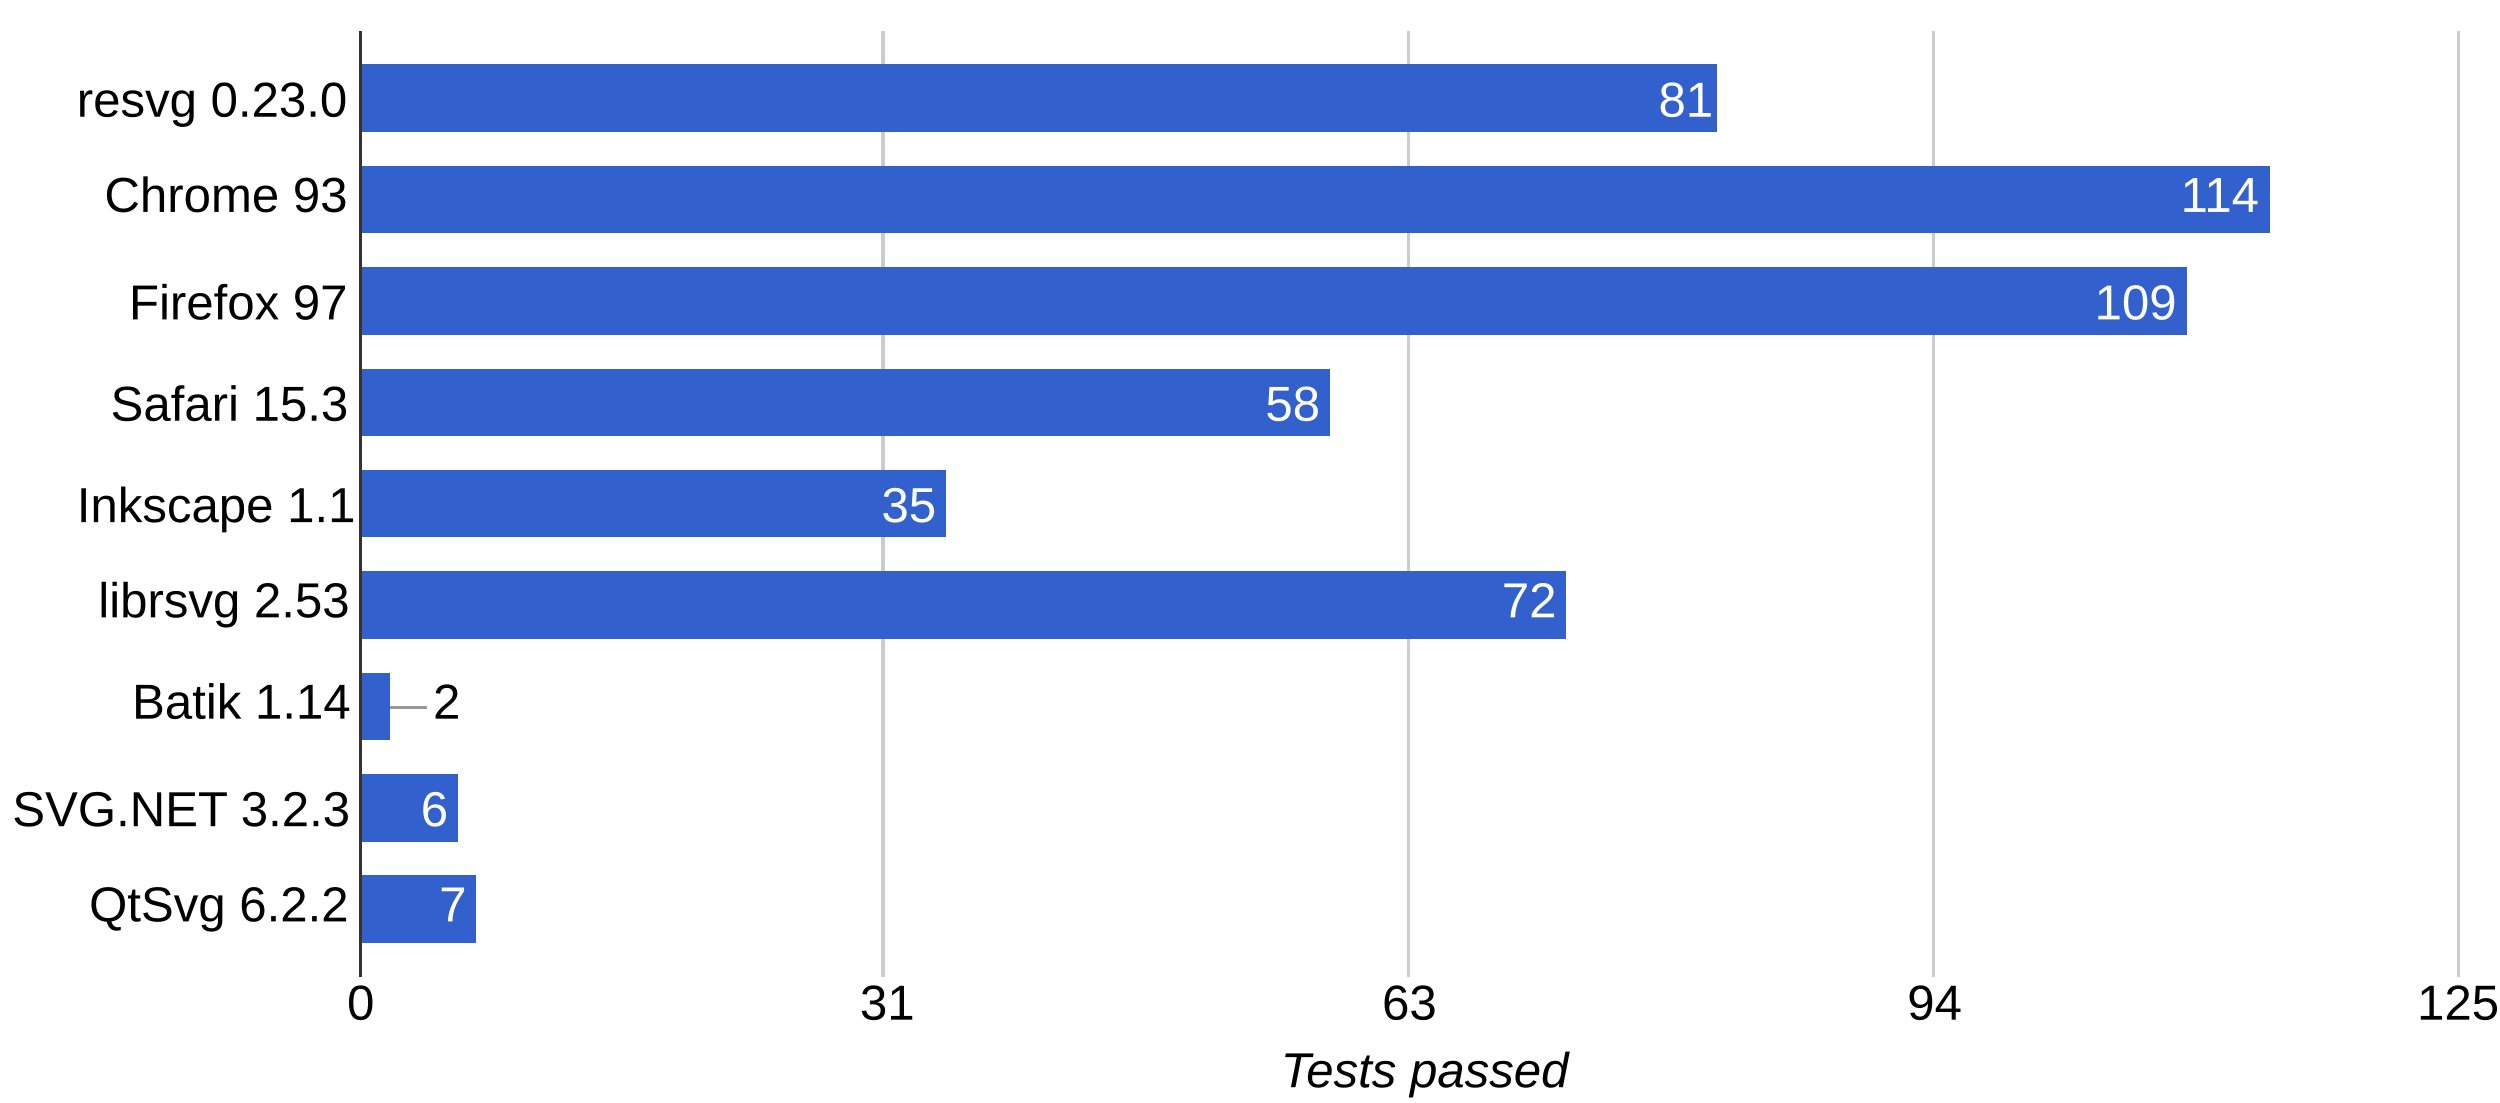
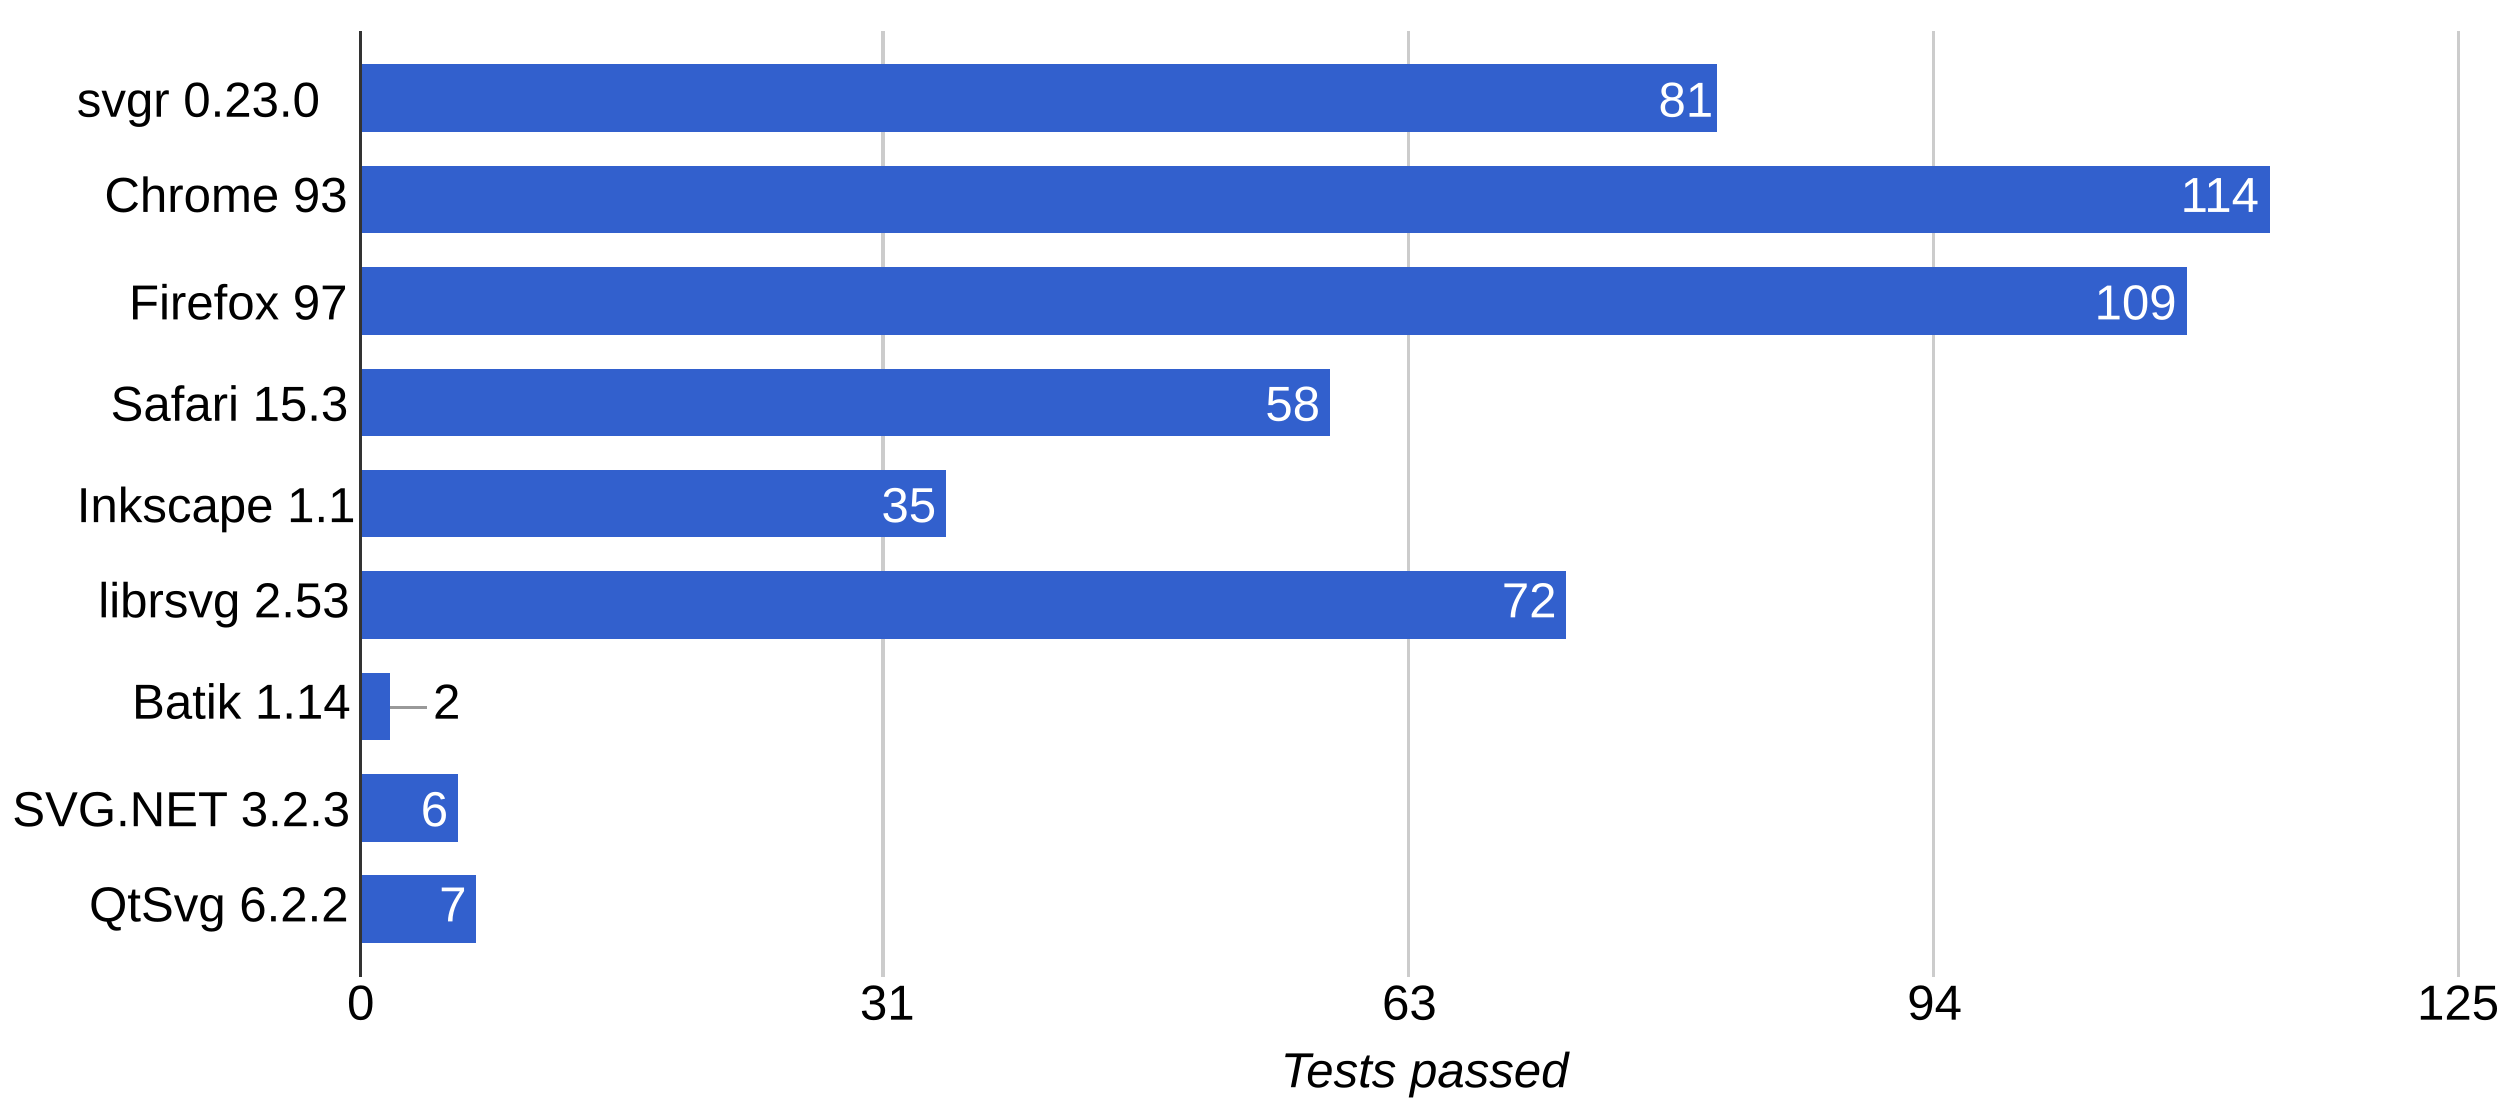
<svg xmlns="http://www.w3.org/2000/svg" height="359" shape-rendering="crispEdges" width="814">
  <rect width="814" height="359" fill="white" />
-   <text font-family="Arial" font-size="16" x="25" y="38">resvg 0.23.0</text>
+   <text font-family="Arial" font-size="16" x="25" y="38">svgr 0.23.0</text>
  <text font-family="Arial" font-size="16" x="34" y="69">Chrome 93</text>
  <text font-family="Arial" font-size="16" x="42" y="104">Firefox 97</text>
  <text font-family="Arial" font-size="16" x="36" y="137">Safari 15.3</text>
  <text font-family="Arial" font-size="16" x="25" y="170">Inkscape 1.1</text>
  <text font-family="Arial" font-size="16" x="32" y="201">librsvg 2.53</text>
  <text font-family="Arial" font-size="16" x="43" y="234">Batik 1.14</text>
  <text font-family="Arial" font-size="16" x="4" y="269">SVG.NET 3.2.3</text>
  <text font-family="Arial" font-size="16" x="29" y="300">QtSvg 6.2.2</text>
  <rect fill="#ccc" height="308" width="1" x="117" y="10" />
  <text fill="#000" font-family="Arial" font-size="16" x="113" y="332">0</text>
  <rect fill="#ccc" height="308" width="1" x="287" y="10" />
  <text fill="#000" font-family="Arial" font-size="16" x="280" y="332">31</text>
  <rect fill="#ccc" height="308" width="1" x="458" y="10" />
  <text fill="#000" font-family="Arial" font-size="16" x="450" y="332">63</text>
  <rect fill="#ccc" height="308" width="1" x="629" y="10" />
  <text fill="#000" font-family="Arial" font-size="16" x="621" y="332">94</text>
  <rect fill="#ccc" height="308" width="1" x="800" y="10" />
  <text fill="#000" font-family="Arial" font-size="16" x="787" y="332">125</text>
  <rect fill="#3260cd" height="22" width="442" x="117" y="21" />
  <text fill="#fff" font-family="Arial" font-size="16" x="540" y="38">81</text>
  <rect fill="#3260cd" height="22" width="622" x="117" y="54" />
  <text fill="#fff" font-family="Arial" font-size="16" x="710" y="69">114</text>
  <rect fill="#3260cd" height="22" width="595" x="117" y="87" />
  <text fill="#fff" font-family="Arial" font-size="16" x="682" y="104">109</text>
  <rect fill="#3260cd" height="22" width="316" x="117" y="120" />
  <text fill="#fff" font-family="Arial" font-size="16" x="412" y="137">58</text>
  <rect fill="#3260cd" height="22" width="191" x="117" y="153" />
  <text fill="#fff" font-family="Arial" font-size="16" x="287" y="170">35</text>
  <rect fill="#3260cd" height="22" width="393" x="117" y="186" />
  <text fill="#fff" font-family="Arial" font-size="16" x="489" y="201">72</text>
  <rect fill="#3260cd" height="22" width="10" x="117" y="219" />
  <rect fill="#999" height="1" width="12" x="127" y="230" />
  <text fill="#000" font-family="Arial" font-size="16" x="141" y="234">2</text>
  <rect fill="#3260cd" height="22" width="32" x="117" y="252" />
  <text fill="#fff" font-family="Arial" font-size="16" x="137" y="269">6</text>
  <rect fill="#3260cd" height="22" width="38" x="117" y="285" />
  <text fill="#fff" font-family="Arial" font-size="16" x="143" y="300">7</text>
  <rect fill="#333" height="308" width="1" x="117" y="10" />
  <text font-family="Arial" font-size="16" font-style="italic" x="417" y="354">Tests passed</text>
</svg>
